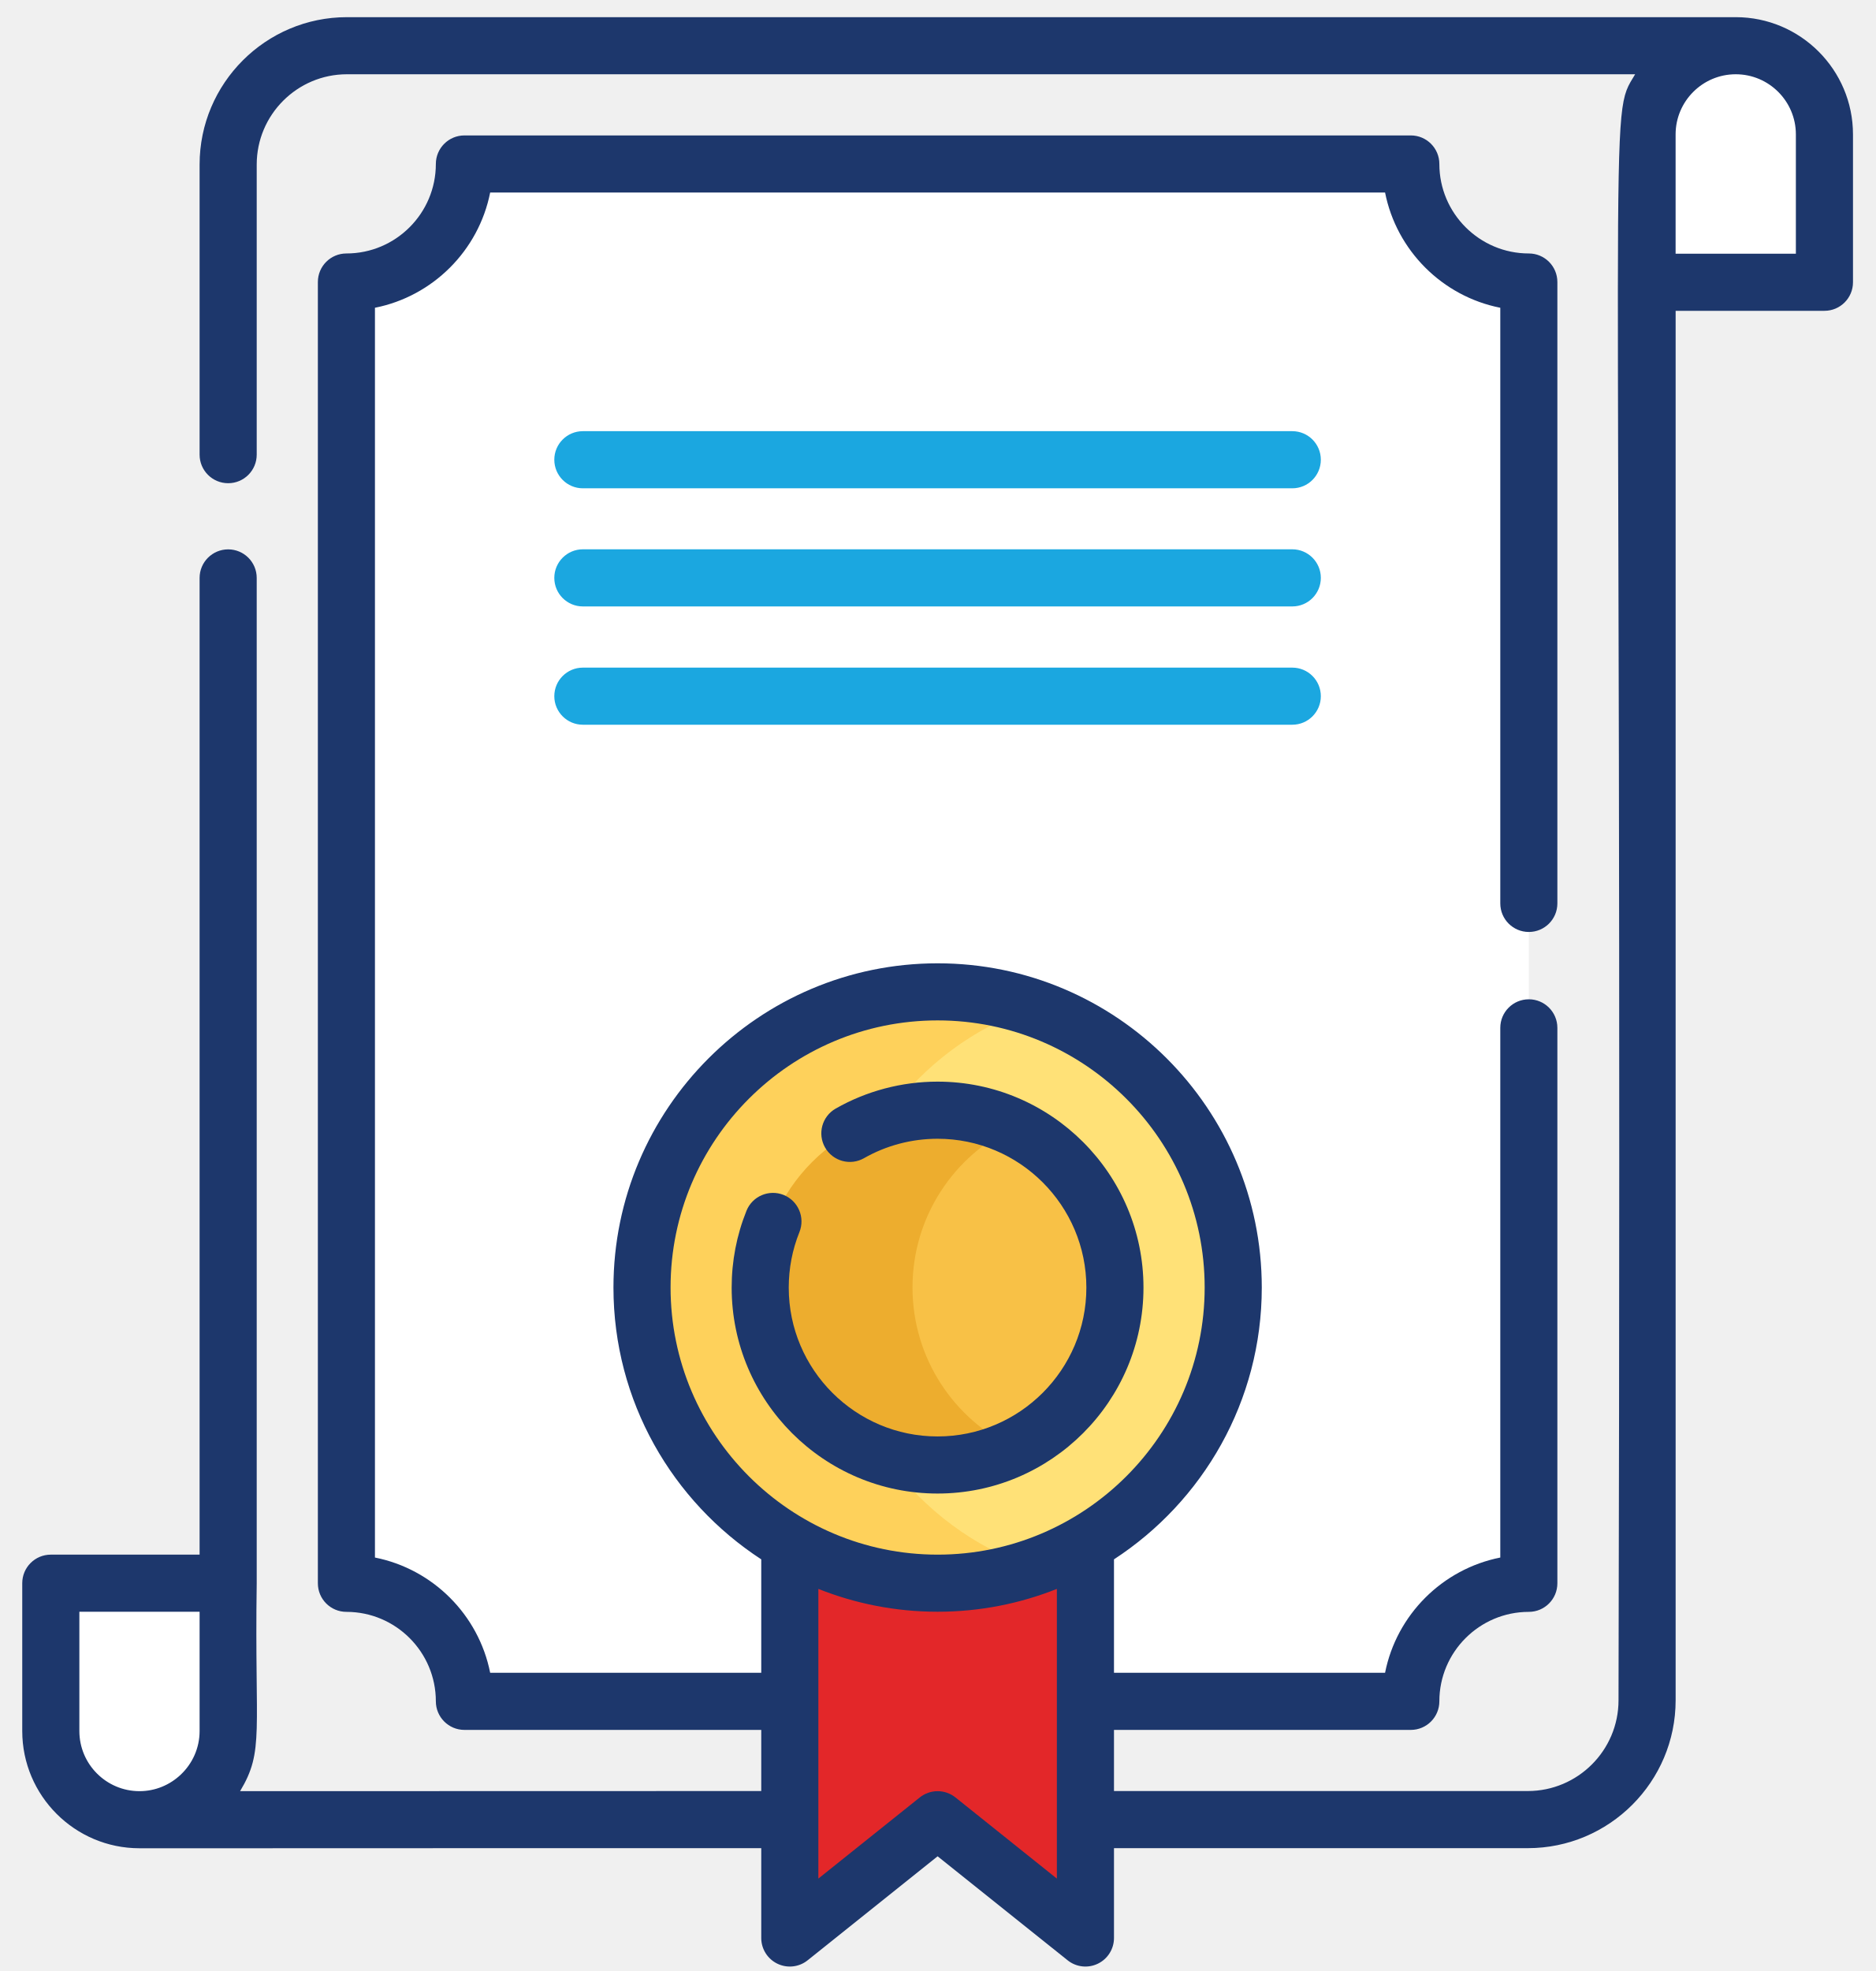
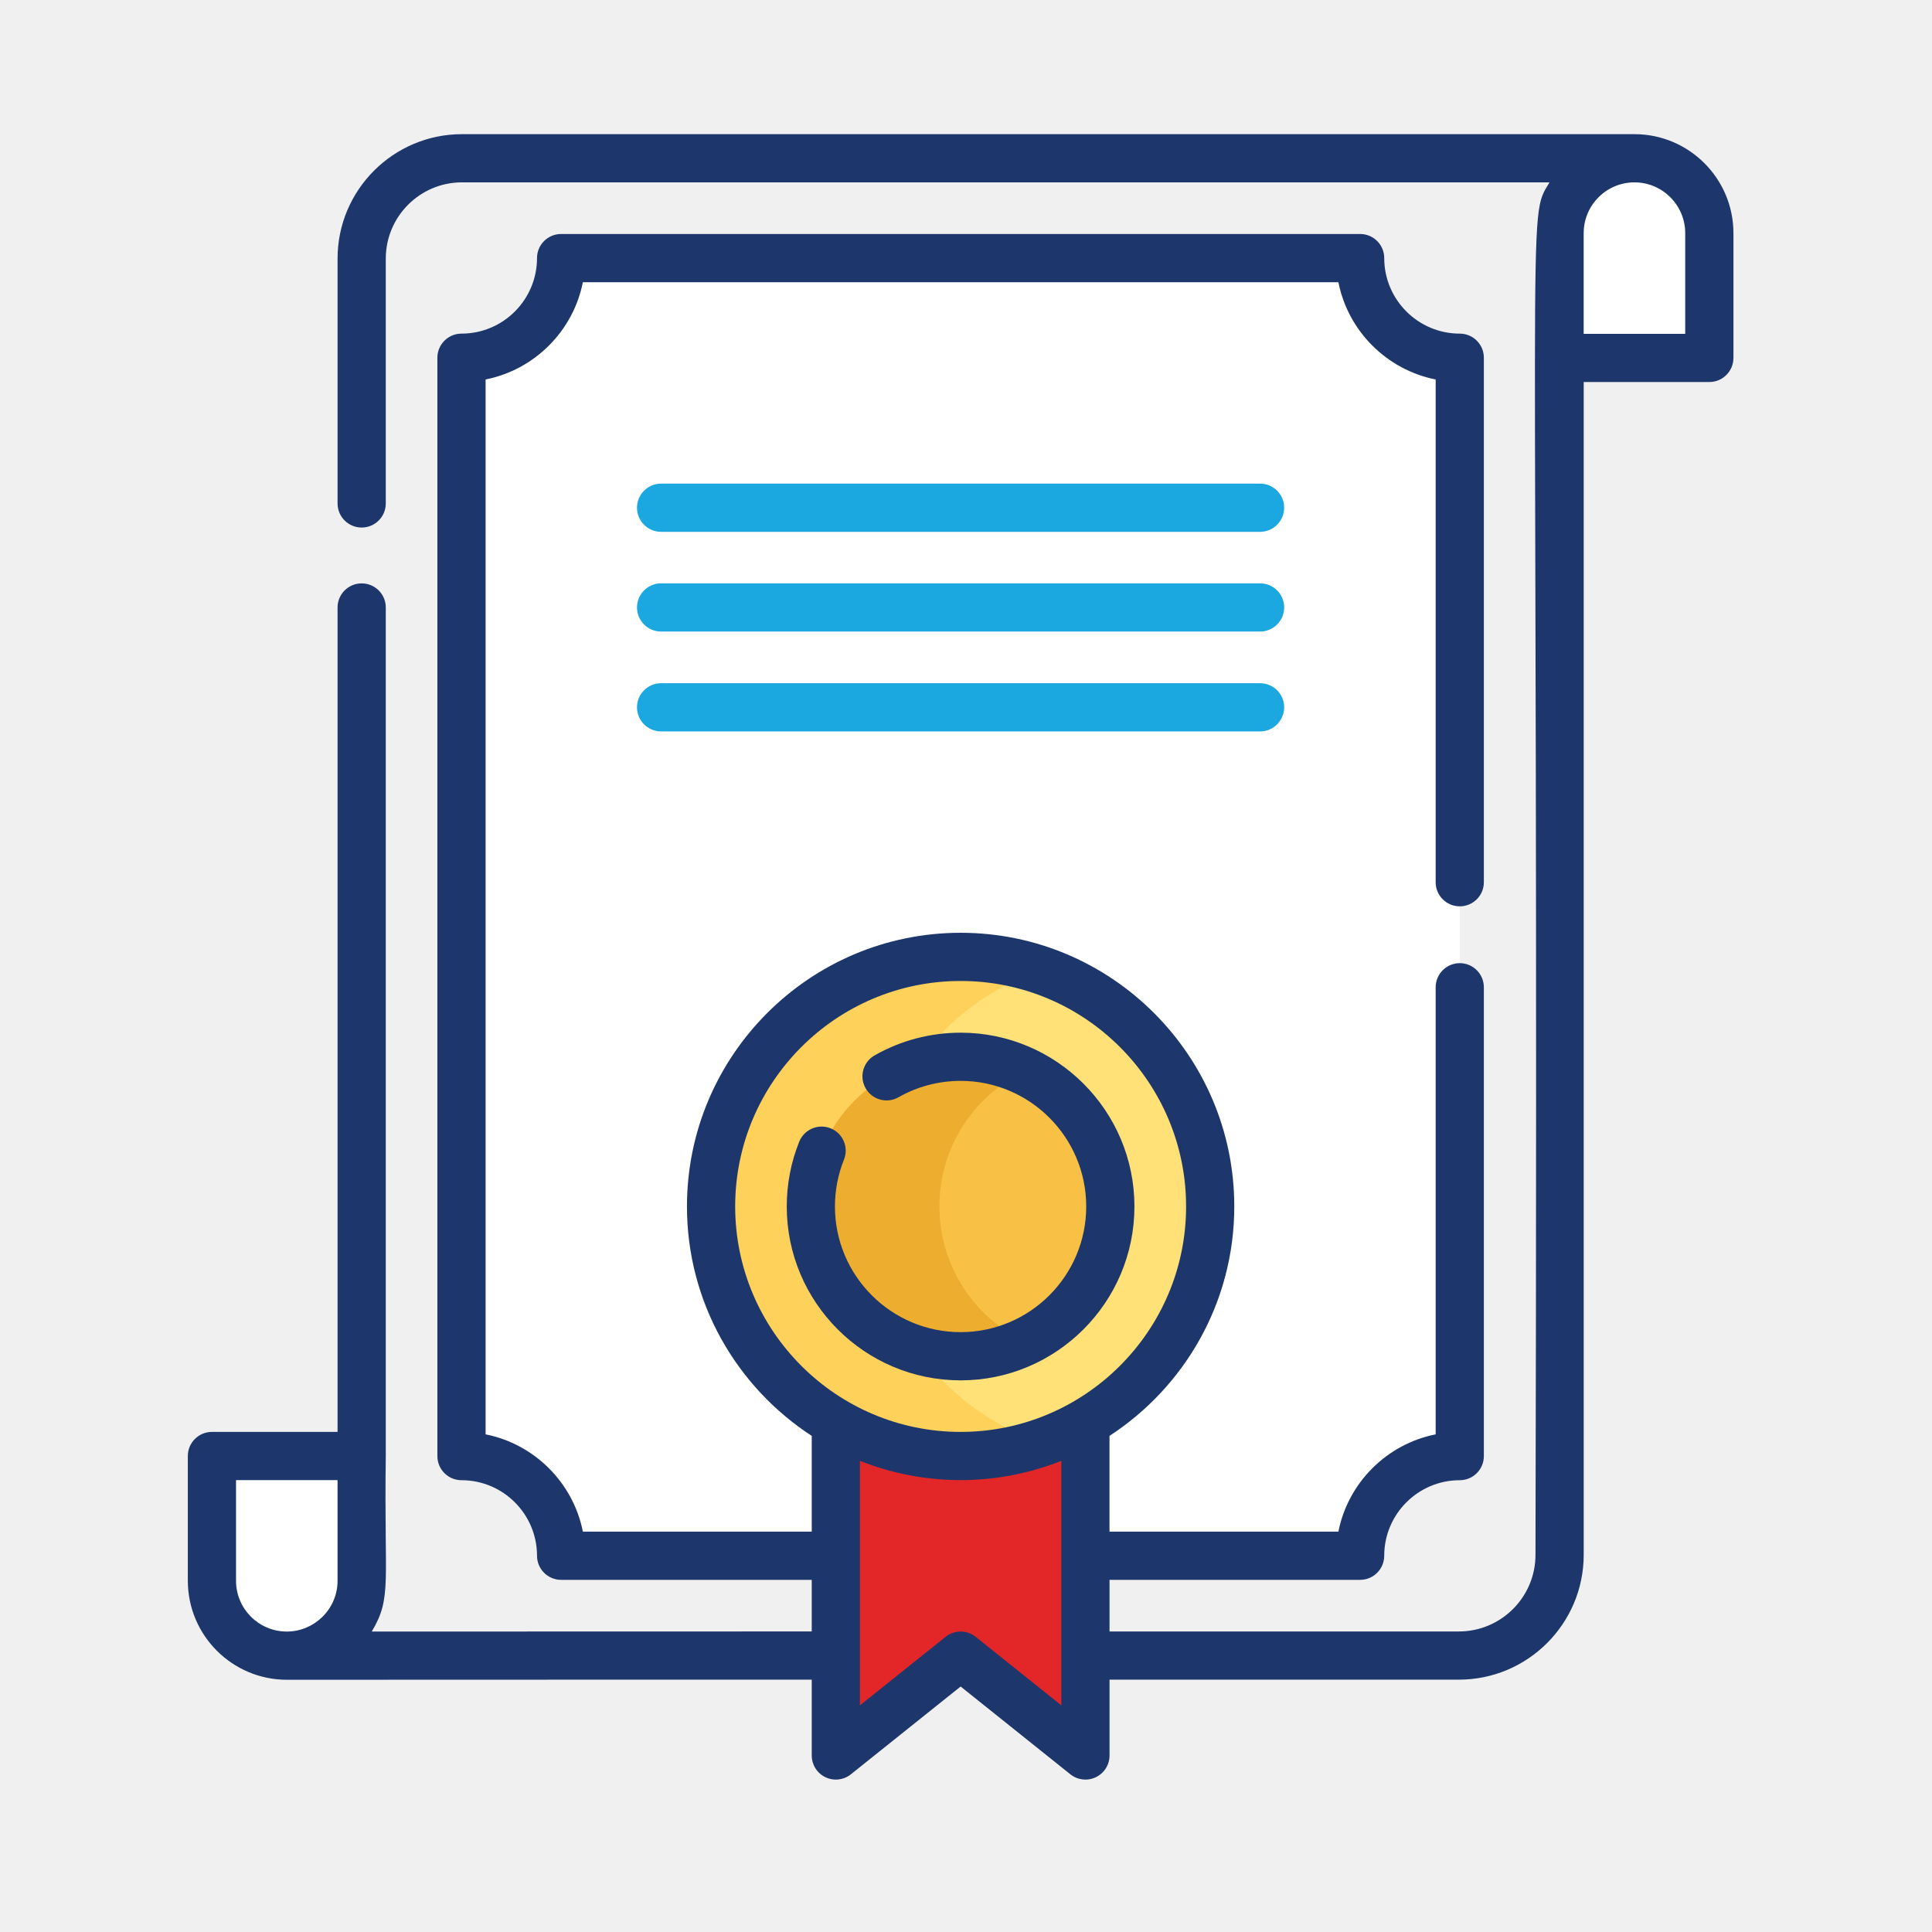
- <svg xmlns="http://www.w3.org/2000/svg" width="59" height="62" viewBox="0 0 59 62" fill="none">
-   <path d="M44.387 53.517H14.61C14.61 51.466 12.948 49.804 10.898 49.804V8.87C12.948 8.87 14.61 7.208 14.61 5.158H44.387C44.387 7.208 46.049 8.87 48.1 8.87V49.804C46.049 49.804 44.387 51.466 44.387 53.517Z" fill="white" />
-   <path d="M57.401 8.882H51.82V4.232C51.82 2.691 53.069 1.441 54.61 1.441C56.151 1.441 57.401 2.691 57.401 4.232L57.401 8.882Z" fill="white" />
-   <path d="M1.601 49.802H7.182V54.452C7.182 55.993 5.933 57.242 4.391 57.242C2.851 57.242 1.601 55.993 1.601 54.452L1.601 49.802Z" fill="white" />
-   <path d="M24.851 48.531V60.958L29.502 57.237L34.152 60.958V48.531H24.851Z" fill="#E32729" />
-   <path d="M29.498 49.798C34.635 49.798 38.799 45.634 38.799 40.497C38.799 35.361 34.635 31.197 29.498 31.197C24.362 31.197 20.198 35.361 20.198 40.497C20.198 45.634 24.362 49.798 29.498 49.798Z" fill="#FFE177" />
-   <path d="M26.186 40.497C26.186 36.408 28.826 32.939 32.492 31.692C31.552 31.372 30.546 31.197 29.498 31.197C24.362 31.197 20.198 35.361 20.198 40.497C20.198 45.634 24.362 49.798 29.498 49.798C30.546 49.798 31.552 49.622 32.492 49.302C28.826 48.055 26.186 44.586 26.186 40.497Z" fill="#FED15B" />
-   <path d="M29.5 46.078C32.582 46.078 35.08 43.58 35.08 40.498C35.08 37.416 32.582 34.918 29.5 34.918C26.418 34.918 23.919 37.416 23.919 40.498C23.919 43.58 26.418 46.078 29.5 46.078Z" fill="#F8C146" />
-   <path d="M28.71 40.498C28.71 38.274 30.012 36.354 31.895 35.457C31.169 35.112 30.357 34.918 29.5 34.918C26.418 34.918 23.919 37.416 23.919 40.498C23.919 43.58 26.418 46.078 29.5 46.078C30.357 46.078 31.169 45.885 31.895 45.539C30.012 44.643 28.71 42.723 28.71 40.498Z" fill="#EDAD2E" />
-   <path d="M54.611 0.54H10.916C8.36 0.54 6.28 2.62 6.28 5.176V14.302C6.28 14.798 6.682 15.2 7.179 15.2C7.675 15.2 8.077 14.798 8.077 14.302V5.176C8.077 3.61 9.351 2.336 10.916 2.336H51.446C50.568 3.804 51.05 1.871 50.923 53.484C50.923 55.059 49.642 56.339 48.068 56.339H35.049V54.416H44.388C44.884 54.416 45.286 54.013 45.286 53.517C45.286 51.965 46.549 50.703 48.101 50.703C48.597 50.703 48.999 50.301 48.999 49.804V32.332C48.999 31.836 48.597 31.434 48.101 31.434C47.605 31.434 47.203 31.836 47.203 32.332V48.994C45.379 49.356 43.939 50.796 43.578 52.619H35.049V49.051C37.845 47.23 39.699 44.079 39.699 40.501C39.699 34.877 35.123 30.302 29.5 30.302C23.876 30.302 19.301 34.877 19.301 40.501C19.301 44.079 21.155 47.23 23.951 49.051V52.619H15.422C15.06 50.796 13.62 49.356 11.797 48.994V9.681C13.62 9.32 15.06 7.88 15.422 6.056H43.578C43.939 7.88 45.379 9.32 47.203 9.681V28.418C47.203 28.914 47.605 29.316 48.101 29.316C48.597 29.316 48.999 28.914 48.999 28.418V8.871C48.999 8.375 48.597 7.973 48.101 7.973C46.549 7.973 45.286 6.71 45.286 5.158C45.286 4.662 44.884 4.26 44.388 4.26H14.612C14.116 4.26 13.713 4.662 13.713 5.158C13.713 6.71 12.451 7.973 10.899 7.973C10.403 7.973 10.001 8.375 10.001 8.871V49.804C10.001 50.301 10.403 50.703 10.899 50.703C12.451 50.703 13.713 51.965 13.713 53.517C13.713 54.013 14.116 54.416 14.612 54.416H23.951V56.339C23.79 56.339 7.714 56.343 7.554 56.343C8.322 55.06 8.007 54.526 8.077 49.801C8.077 49.8 8.077 49.799 8.077 49.798V18.179C8.077 17.683 7.675 17.281 7.179 17.281C6.682 17.281 6.28 17.683 6.28 18.179V48.903H1.598C1.102 48.903 0.7 49.305 0.7 49.801V54.451C0.7 56.484 2.354 58.138 4.386 58.139C4.387 58.139 4.388 58.14 4.389 58.14C29.779 58.132 10.024 58.138 23.951 58.136V60.962C23.951 61.307 24.149 61.622 24.46 61.771C24.772 61.921 25.141 61.879 25.411 61.663L29.5 58.392L33.59 61.663C33.859 61.879 34.229 61.921 34.54 61.771C34.851 61.622 35.049 61.307 35.049 60.962V58.136H48.068C50.633 58.136 52.72 56.049 52.72 53.484V9.777H57.402C57.898 9.777 58.3 9.375 58.3 8.879V4.228C58.3 2.194 56.645 0.54 54.611 0.54ZM2.497 54.451V50.699H6.28V54.451C6.28 54.992 6.051 55.48 5.685 55.825C5.346 56.145 4.891 56.343 4.389 56.343C3.345 56.343 2.497 55.494 2.497 54.451ZM21.098 40.5C21.098 35.867 24.867 32.098 29.5 32.098C34.133 32.098 37.902 35.867 37.902 40.5C37.902 45.141 34.123 48.903 29.5 48.903C24.867 48.903 21.098 45.131 21.098 40.5ZM33.252 59.093L30.061 56.54C29.733 56.278 29.267 56.278 28.939 56.54L25.748 59.093V49.981C26.91 50.443 28.175 50.699 29.5 50.699C30.825 50.699 32.09 50.443 33.252 49.981L33.252 59.093ZM56.503 7.98H52.719V4.228C52.719 3.185 53.568 2.336 54.611 2.336C55.655 2.336 56.503 3.185 56.503 4.228V7.98Z" fill="#1D376C" />
-   <path d="M40.659 13.563H18.338C17.842 13.563 17.44 13.965 17.44 14.461C17.44 14.957 17.842 15.36 18.338 15.36H40.659C41.156 15.36 41.557 14.957 41.557 14.461C41.557 13.965 41.155 13.563 40.659 13.563Z" fill="#1BA7E0" />
-   <path d="M40.659 17.279H18.338C17.842 17.279 17.44 17.682 17.44 18.178C17.44 18.674 17.842 19.076 18.338 19.076H40.659C41.156 19.076 41.557 18.674 41.557 18.178C41.557 17.682 41.155 17.279 40.659 17.279Z" fill="#1BA7E0" />
-   <path d="M41.557 21.899C41.557 21.403 41.156 21.001 40.659 21.001H18.338C17.842 21.001 17.44 21.403 17.44 21.899C17.44 22.395 17.842 22.797 18.338 22.797H40.659C41.155 22.797 41.557 22.395 41.557 21.899Z" fill="#1BA7E0" />
-   <path d="M29.498 46.981C33.071 46.981 35.977 44.075 35.977 40.503C35.977 36.931 33.071 34.024 29.498 34.024C28.374 34.024 27.266 34.317 26.294 34.871C25.863 35.117 25.713 35.665 25.959 36.096C26.204 36.527 26.753 36.678 27.184 36.432C27.885 36.032 28.685 35.821 29.498 35.821C32.08 35.821 34.18 37.921 34.18 40.503C34.18 43.085 32.08 45.185 29.498 45.185C26.916 45.185 24.816 43.085 24.816 40.503C24.816 39.899 24.929 39.312 25.152 38.757C25.337 38.297 25.114 37.773 24.654 37.588C24.195 37.404 23.671 37.626 23.486 38.087C23.177 38.855 23.02 39.669 23.02 40.503C23.02 44.075 25.926 46.981 29.498 46.981Z" fill="#1D376C" />
+ <svg xmlns="http://www.w3.org/2000/svg" width="72" height="72" viewBox="0 0 72 72" fill="none">
+   <path d="M50.687 57.977H20.91C20.91 55.927 19.248 54.264 17.198 54.264V13.331C19.248 13.331 20.91 11.669 20.91 9.618H50.687C50.687 11.669 52.349 13.331 54.4 13.331V54.264C52.349 54.264 50.687 55.927 50.687 57.977Z" fill="white" />
+   <path d="M63.7 13.342H58.12V8.692C58.12 7.151 59.369 5.902 60.91 5.902C62.451 5.902 63.7 7.151 63.7 8.692V13.342H63.7Z" fill="white" />
+   <path d="M7.901 54.262H13.482V58.913C13.482 60.453 12.232 61.703 10.691 61.703C9.15 61.703 7.901 60.453 7.901 58.913L7.901 54.262Z" fill="white" />
+   <path d="M31.151 52.992V65.418L35.801 61.698L40.452 65.418V52.992H31.151Z" fill="#E32729" />
+   <path d="M35.798 54.258C40.935 54.258 45.099 50.094 45.099 44.958C45.099 39.821 40.935 35.657 35.798 35.657C30.662 35.657 26.498 39.821 26.498 44.958C26.498 50.094 30.662 54.258 35.798 54.258Z" fill="#FFE177" />
+   <path d="M32.486 44.958C32.486 40.869 35.125 37.399 38.792 36.153C37.852 35.833 36.846 35.657 35.798 35.657C30.662 35.657 26.498 39.821 26.498 44.958C26.498 50.094 30.662 54.258 35.798 54.258C36.846 54.258 37.852 54.082 38.792 53.763C35.125 52.516 32.486 49.046 32.486 44.958Z" fill="#FED15B" />
+   <path d="M35.8 50.539C38.881 50.539 41.38 48.041 41.38 44.959C41.38 41.877 38.881 39.378 35.8 39.378C32.718 39.378 30.219 41.877 30.219 44.959C30.219 48.041 32.718 50.539 35.8 50.539Z" fill="#F8C146" />
+   <path d="M35.01 44.959C35.01 42.734 36.312 40.814 38.195 39.918C37.469 39.572 36.657 39.378 35.8 39.378C32.718 39.378 30.219 41.877 30.219 44.959C30.219 48.041 32.718 50.539 35.8 50.539C36.657 50.539 37.469 50.345 38.195 49.999C36.312 49.103 35.01 47.183 35.01 44.959Z" fill="#EDAD2E" />
+   <path d="M60.911 5H17.216C14.66 5 12.58 7.08 12.58 9.636V18.762C12.58 19.258 12.982 19.66 13.478 19.66C13.975 19.66 14.377 19.258 14.377 18.762V9.636C14.377 8.07 15.65 6.796 17.216 6.796H57.746C56.867 8.264 57.35 6.332 57.223 57.944C57.223 59.519 55.942 60.8 54.368 60.8H41.349V58.876H50.688C51.184 58.876 51.586 58.474 51.586 57.977C51.586 56.426 52.849 55.163 54.401 55.163C54.897 55.163 55.299 54.761 55.299 54.265V36.793C55.299 36.297 54.897 35.894 54.401 35.894C53.905 35.894 53.503 36.297 53.503 36.793V53.454C51.679 53.816 50.239 55.256 49.878 57.079H41.348V53.511C44.145 51.69 45.998 48.539 45.998 44.961C45.998 39.337 41.423 34.762 35.8 34.762C30.176 34.762 25.601 39.337 25.601 44.961C25.601 48.539 27.455 51.69 30.251 53.511V57.079H21.722C21.36 55.256 19.92 53.816 18.097 53.454V14.142C19.92 13.78 21.36 12.34 21.722 10.517H49.878C50.239 12.34 51.679 13.78 53.503 14.142V32.878C53.503 33.374 53.905 33.776 54.401 33.776C54.897 33.776 55.299 33.374 55.299 32.878V13.331C55.299 12.835 54.897 12.433 54.401 12.433C52.849 12.433 51.586 11.17 51.586 9.618C51.586 9.122 51.184 8.72 50.688 8.72H20.912C20.415 8.72 20.013 9.122 20.013 9.618C20.013 11.17 18.751 12.433 17.199 12.433C16.703 12.433 16.3 12.835 16.3 13.331V54.265C16.3 54.761 16.703 55.163 17.199 55.163C18.751 55.163 20.013 56.426 20.013 57.977C20.013 58.474 20.415 58.876 20.912 58.876H30.251V60.799C30.09 60.799 14.014 60.803 13.854 60.803C14.622 59.52 14.307 58.986 14.377 54.261C14.377 54.26 14.377 54.259 14.377 54.259V22.639C14.377 22.143 13.975 21.741 13.478 21.741C12.982 21.741 12.58 22.143 12.58 22.639V53.363H7.898C7.402 53.363 7 53.765 7 54.261V58.911C7 60.944 8.653 62.598 10.686 62.6C10.687 62.6 10.688 62.6 10.688 62.6C36.079 62.592 16.324 62.598 30.251 62.596V65.422C30.251 65.767 30.449 66.082 30.76 66.231C31.071 66.381 31.441 66.339 31.71 66.123L35.8 62.852L39.889 66.123C40.159 66.339 40.529 66.381 40.84 66.231C41.151 66.082 41.349 65.767 41.349 65.422V62.596H54.368C56.933 62.596 59.02 60.509 59.02 57.944V14.237H63.702C64.198 14.237 64.6 13.835 64.6 13.339V8.688C64.6 6.655 62.945 5 60.911 5ZM8.796 58.911V55.159H12.58V58.911C12.58 59.452 12.351 59.94 11.985 60.285C11.646 60.605 11.191 60.803 10.688 60.803C9.645 60.803 8.796 59.955 8.796 58.911ZM27.398 44.961C27.398 40.328 31.167 36.558 35.8 36.558C40.433 36.558 44.202 40.328 44.202 44.961C44.202 49.601 40.423 53.363 35.8 53.363C31.167 53.363 27.398 49.591 27.398 44.961ZM39.552 63.553L36.361 61C36.033 60.738 35.567 60.738 35.239 61L32.047 63.553V54.441C33.21 54.903 34.475 55.159 35.8 55.159C37.124 55.159 38.39 54.903 39.552 54.441V63.553H39.552ZM62.803 12.441H59.019V8.688C59.019 7.645 59.868 6.796 60.911 6.796C61.954 6.796 62.803 7.645 62.803 8.688V12.441Z" fill="#1D376C" />
+   <path d="M46.959 18.023H24.638C24.142 18.023 23.739 18.426 23.739 18.922C23.739 19.418 24.142 19.82 24.638 19.82H46.959C47.455 19.82 47.857 19.418 47.857 18.922C47.857 18.426 47.455 18.023 46.959 18.023Z" fill="#1BA7E0" />
+   <path d="M46.959 21.74H24.638C24.142 21.74 23.739 22.142 23.739 22.638C23.739 23.134 24.142 23.536 24.638 23.536H46.959C47.455 23.536 47.857 23.134 47.857 22.638C47.857 22.142 47.455 21.74 46.959 21.74Z" fill="#1BA7E0" />
+   <path d="M47.857 26.359C47.857 25.863 47.455 25.461 46.959 25.461H24.638C24.142 25.461 23.739 25.863 23.739 26.359C23.739 26.855 24.142 27.258 24.638 27.258H46.959C47.455 27.258 47.857 26.855 47.857 26.359Z" fill="#1BA7E0" />
+   <path d="M35.798 51.442C39.371 51.442 42.277 48.535 42.277 44.963C42.277 41.391 39.371 38.485 35.798 38.485C34.674 38.485 33.566 38.777 32.594 39.331C32.163 39.577 32.013 40.126 32.259 40.556C32.504 40.987 33.053 41.138 33.484 40.892C34.185 40.492 34.985 40.281 35.798 40.281C38.38 40.281 40.48 42.382 40.48 44.963C40.48 47.545 38.38 49.645 35.798 49.645C33.216 49.645 31.116 47.545 31.116 44.963C31.116 44.359 31.229 43.772 31.452 43.217C31.637 42.757 31.414 42.234 30.954 42.049C30.494 41.864 29.971 42.087 29.785 42.547C29.476 43.316 29.32 44.129 29.32 44.963C29.32 48.535 32.226 51.442 35.798 51.442Z" fill="#1D376C" />
</svg>
